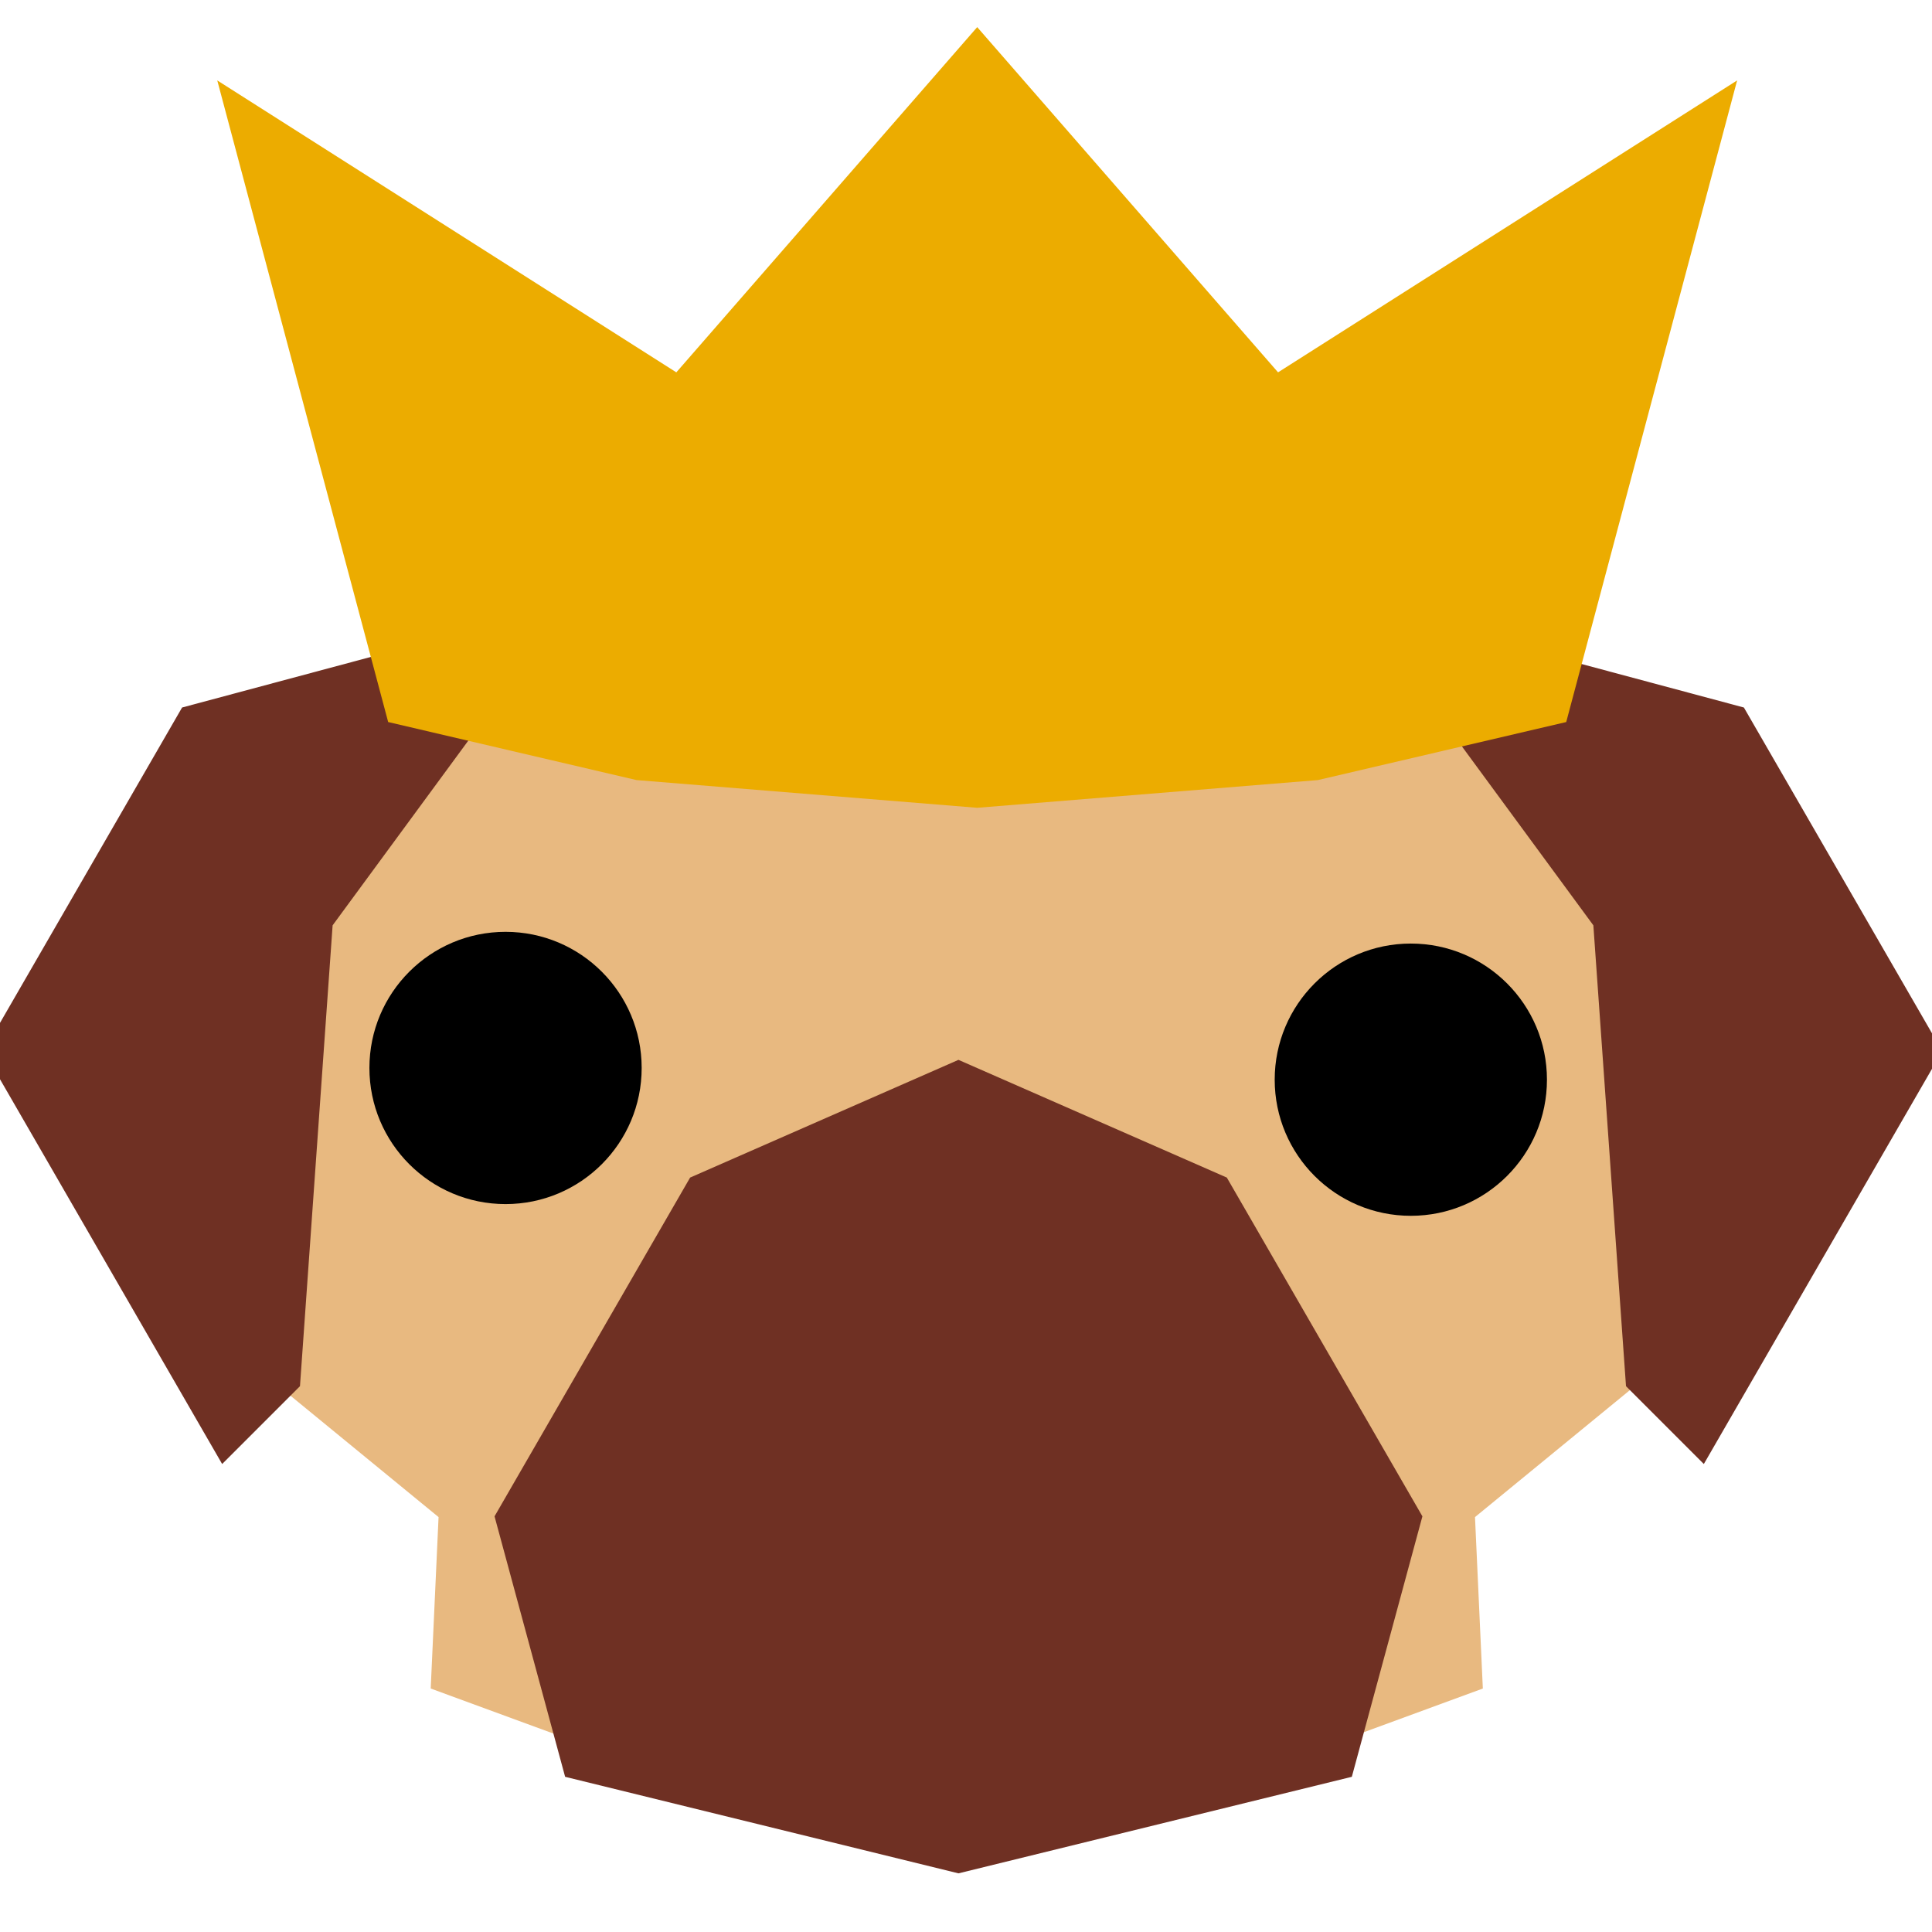
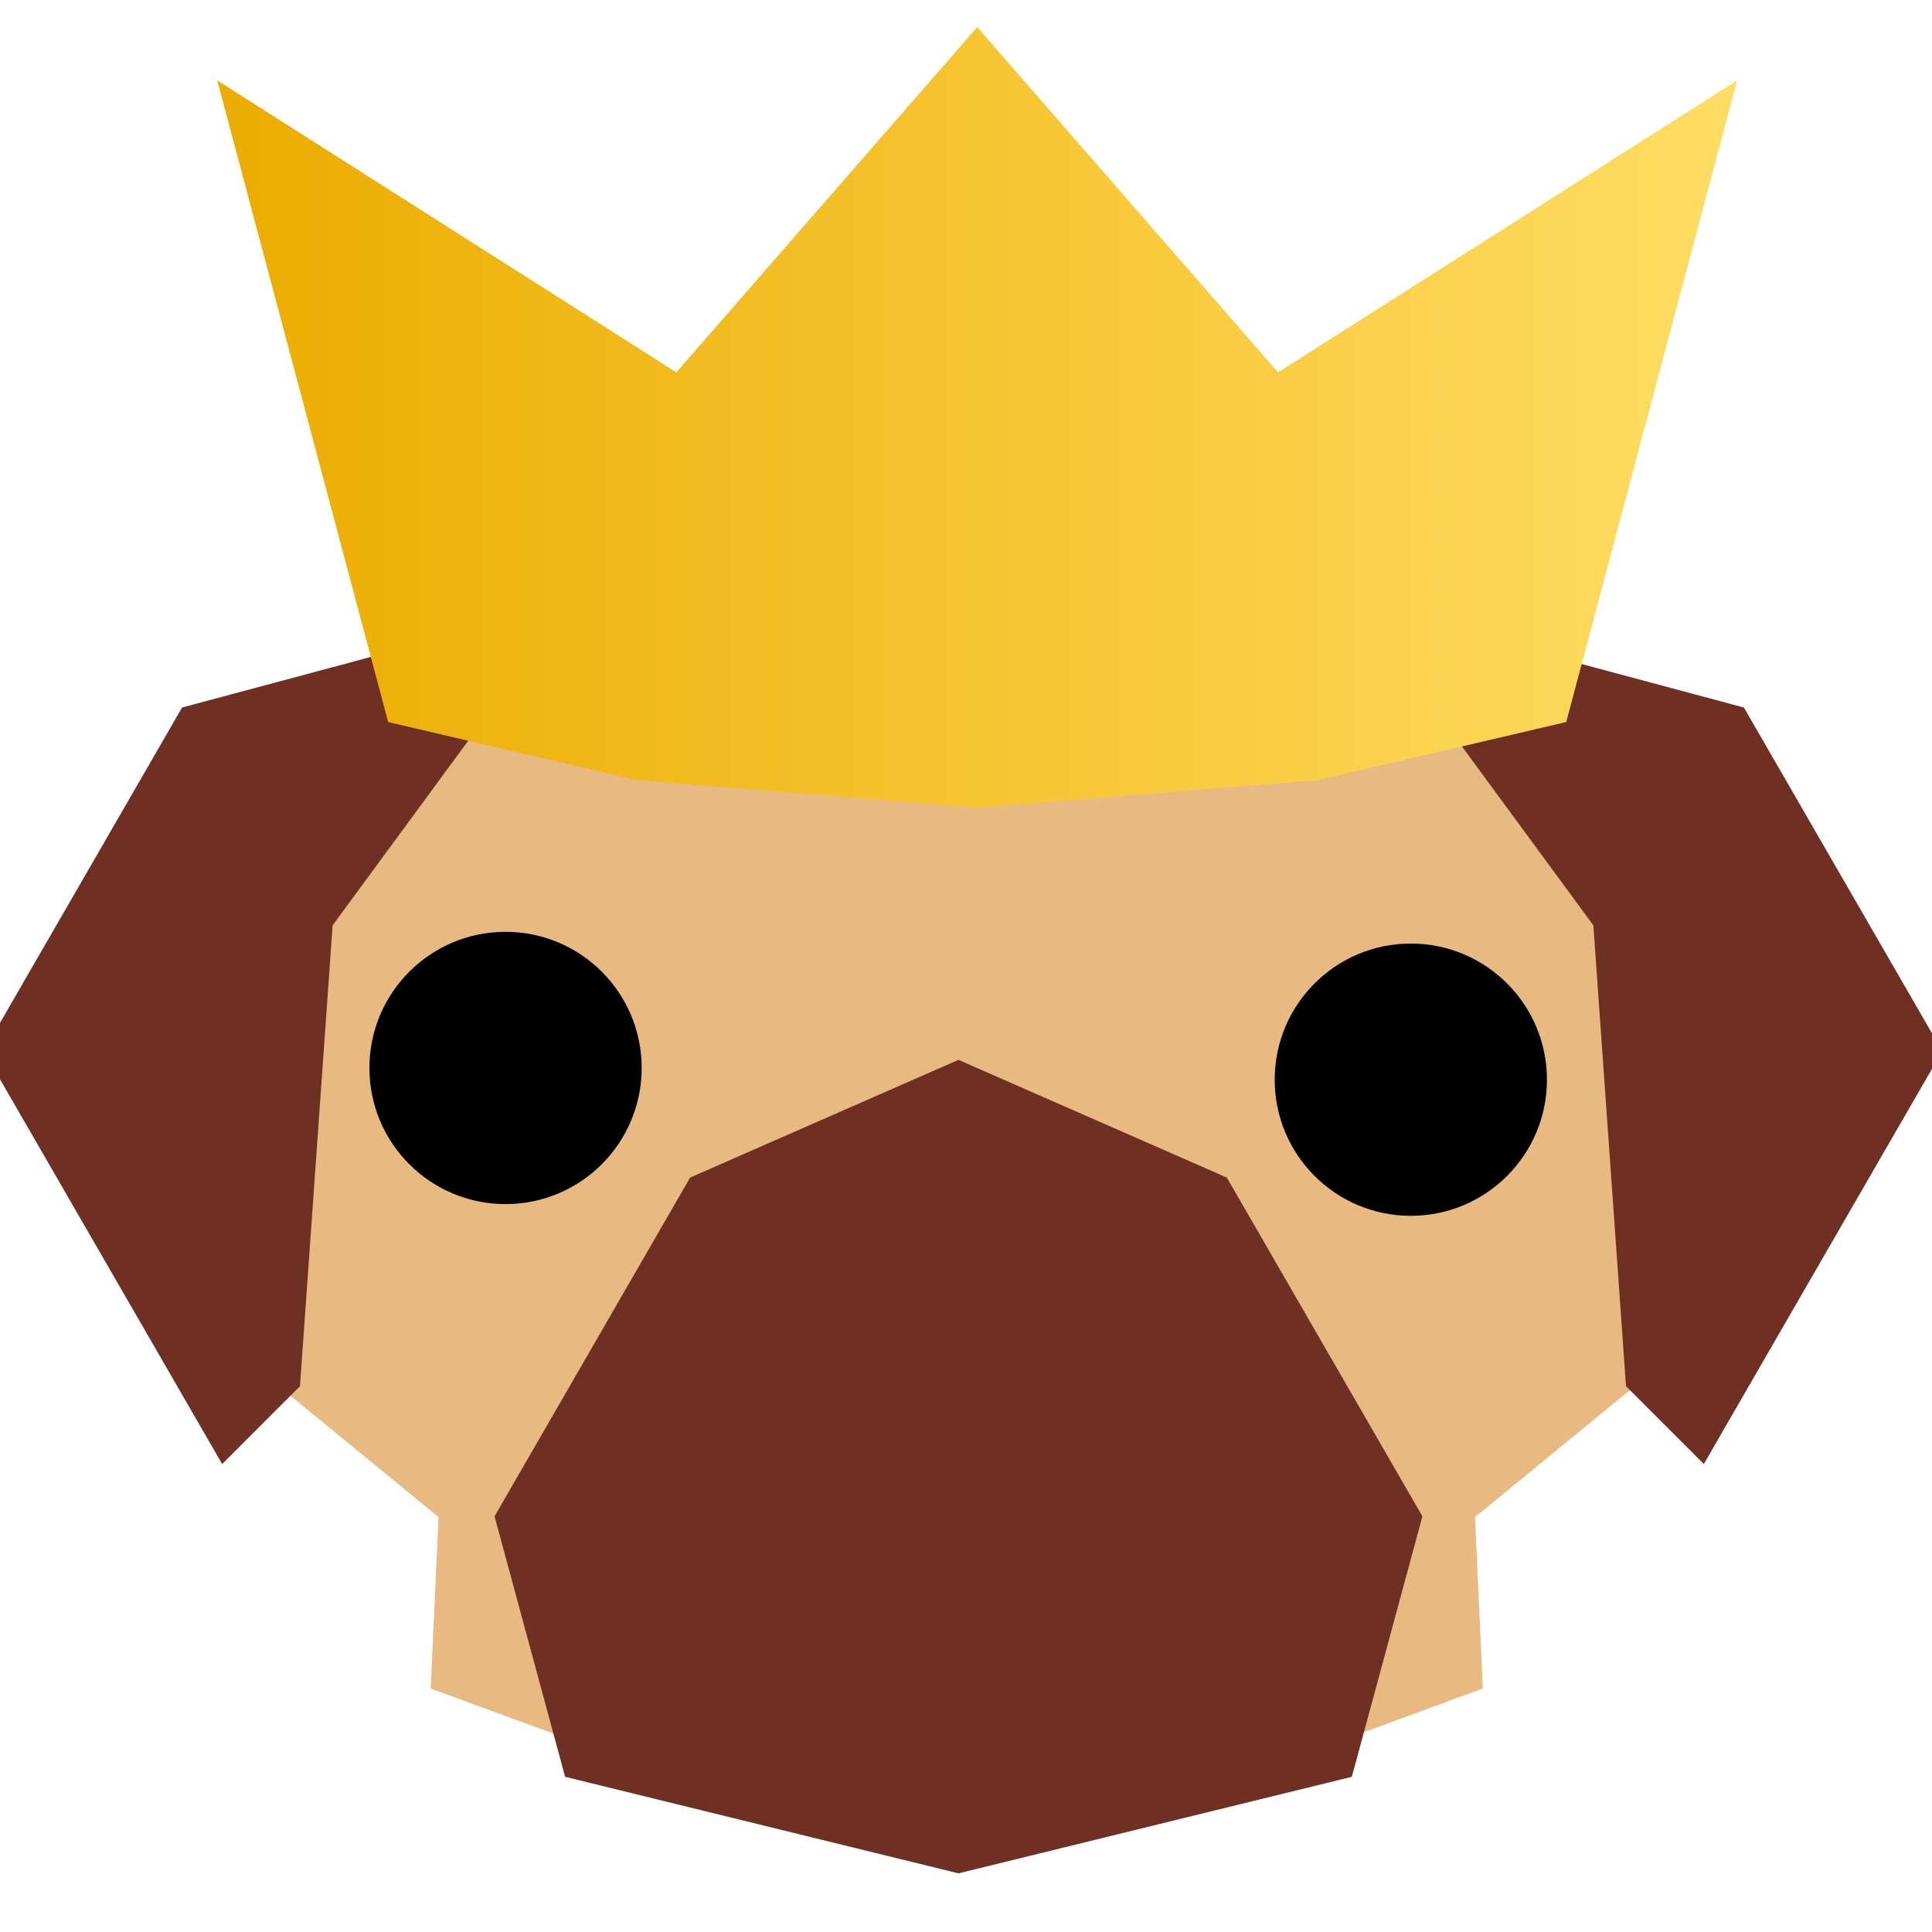
<svg xmlns="http://www.w3.org/2000/svg" xmlns:xlink="http://www.w3.org/1999/xlink" width="500" height="500" viewBox="0 0 500 500" version="1.1" id="svg1" xml:space="preserve">
  <defs id="defs1">
+     <linearGradient id="linearGradient1">
+       <stop style="stop-color:#ecac00;stop-opacity:1;" offset="0" id="stop1" />
+       <stop style="stop-color:#ffdd63;stop-opacity:1;" offset="1" id="stop3" />
+     </linearGradient>
    <linearGradient id="swatch61">
      <stop style="stop-color:#5090d0;stop-opacity:1;" offset="0" id="stop61" />
    </linearGradient>
    <linearGradient id="swatch30">
      <stop style="stop-color:#f9f9f9;stop-opacity:1;" offset="0" id="stop30" />
    </linearGradient>
+     <linearGradient xlink:href="#linearGradient1" id="linearGradient2" x1="72.816" y1="87.152" x2="440.201" y2="87.152" gradientUnits="userSpaceOnUse" />
  </defs>
  <g id="layer3" style="display:inline" transform="matrix(1.070648,0,0,1.070648,-23.73293,14.72832)">
    <path style="display:inline;fill:#e8b980;fill-opacity:1;stroke:none;stroke-width:35;stroke-linecap:round;stroke-miterlimit:10" d="m 251.572,111.359 c -45.196,1.262 -103.387,11.861 -103.387,11.861 l -50.914,73.564 -12.748,108.85 41.785,34.246 -1.898,41.441 91.65,33.645 35.512,-1.367 35.514,1.367 91.648,-33.645 -1.896,-41.441 41.785,-34.246 -12.75,-108.85 -50.914,-73.564 c 0,0 -58.191,-10.6 -103.387,-11.861 z" id="path17" transform="translate(1.868028,13.0762)" />
    <path style="fill:#6f3023;fill-opacity:1;stroke:none;stroke-width:35;stroke-linecap:round;stroke-miterlimit:10" d="m 251.982,229.357 -64.865,28.455 -47.277,81.887 17.061,62.961 95.082,23.336 95.082,-23.336 17.061,-62.961 -47.277,-81.887 z" id="path35" transform="translate(1.868028,13.0762)" />
    <circle style="fill:#000000;fill-opacity:1;stroke:none;stroke-width:35;stroke-linecap:round;stroke-miterlimit:10" id="path36" cx="144.367" cy="244.393" r="32.905" />
    <use x="0" y="0" xlink:href="#path36" id="use36" transform="translate(218.8276,2.833941)" />
    <path style="fill:#6f3023;fill-opacity:1;stroke:none;stroke-width:35;stroke-linecap:round;stroke-miterlimit:10" d="M 157.773,119.146 64.312,144.189 16.366,227.233 73.996,327.051 92.809,308.238 100.7,196.842 Z m 190.604,0 93.46,25.043 47.946,83.045 -57.63,99.817 -18.813,-18.813 -7.891,-111.396 z" id="path37" transform="translate(1.868028,13.0762)" />
-     <path style="fill:#ecac00;fill-opacity:1;stroke:none;stroke-width:32.691;stroke-linecap:round;stroke-miterlimit:10" d="M 256.51,-7.201 183.783,76.248 72.816,5.682 114.129,160.777 l 60.049,14.031 82.332,6.697 82.33,-6.697 60.049,-14.031 41.312,-155.096 -110.967,70.566 z" id="path38" transform="translate(1.868028)" />
+     <path style="fill:url(#linearGradient2);fill-opacity:1;stroke:none;stroke-width:32.691;stroke-linecap:round;stroke-miterlimit:10;stroke-opacity:1" d="M 256.51,-7.201 183.783,76.248 72.816,5.682 114.129,160.777 l 60.049,14.031 82.332,6.697 82.33,-6.697 60.049,-14.031 41.312,-155.096 -110.967,70.566 z" id="path38" transform="translate(1.868028)" />
  </g>
</svg>
